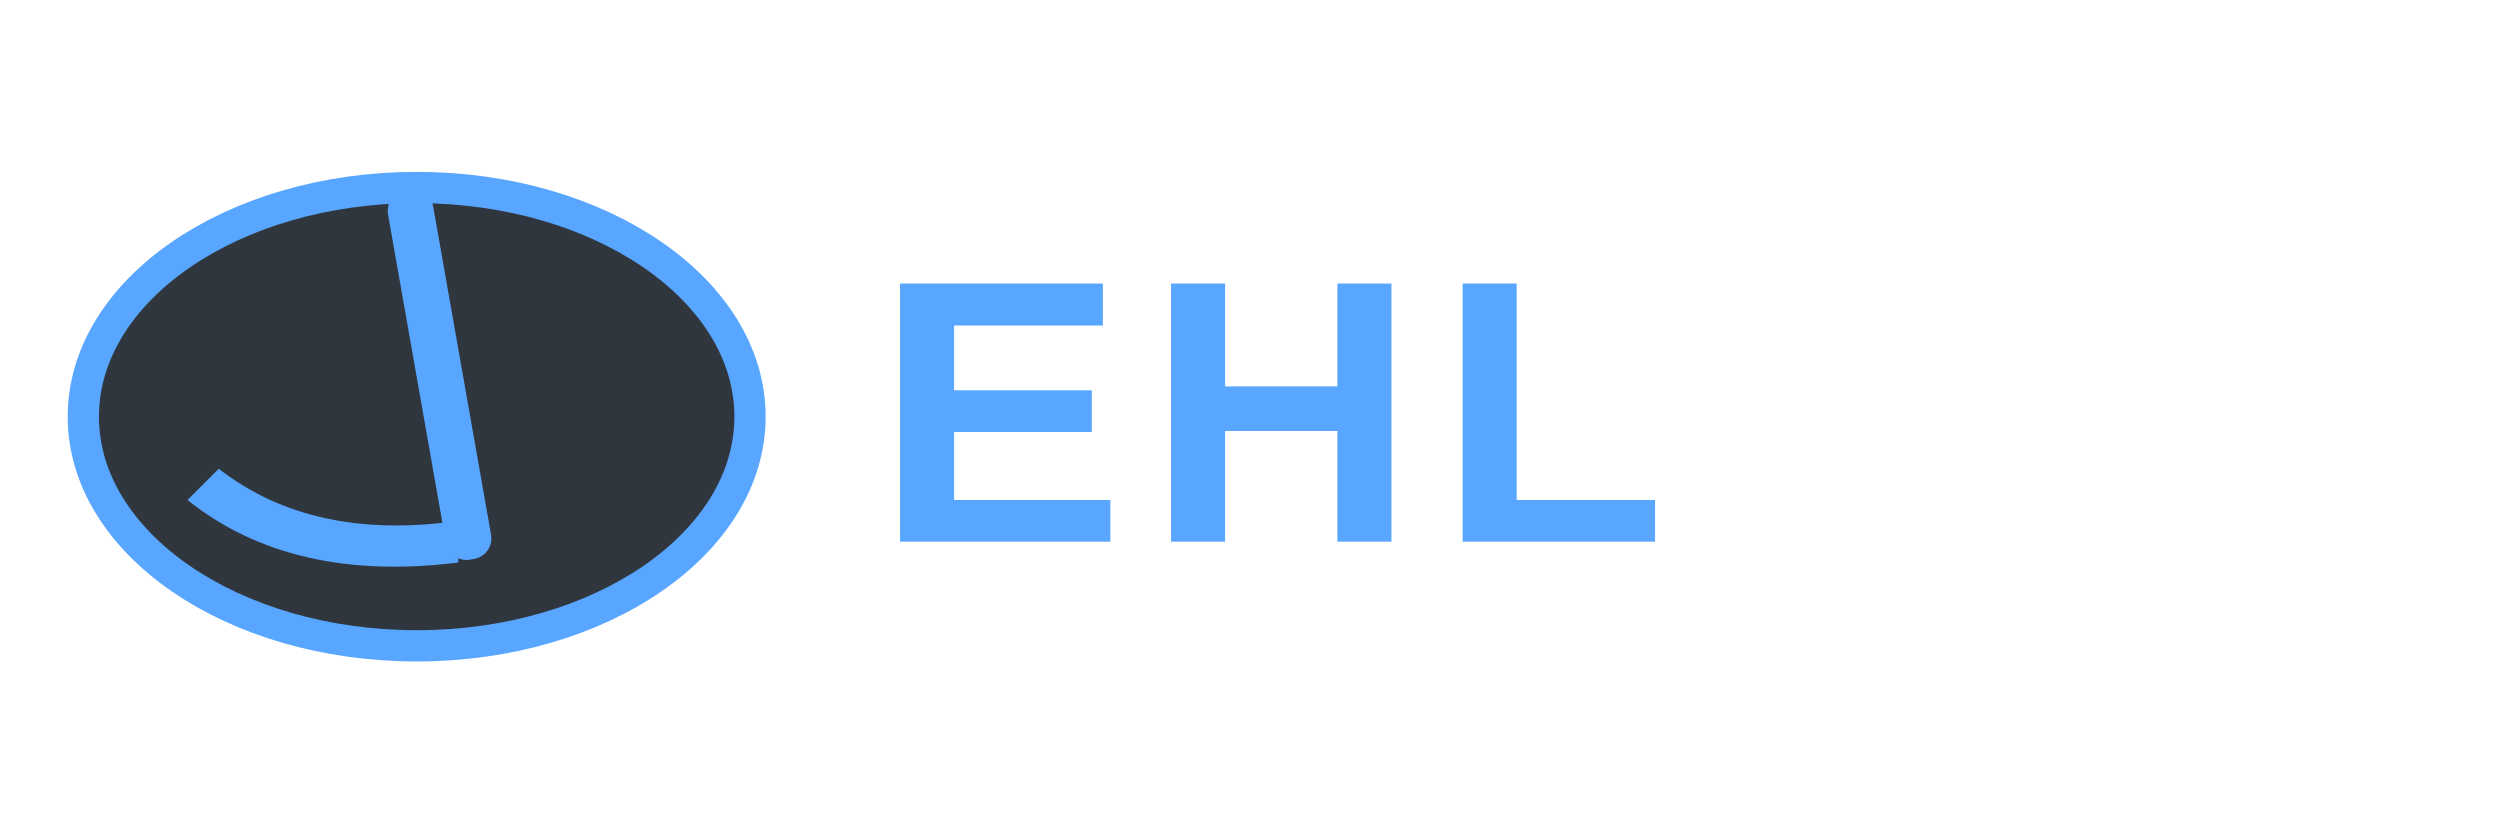
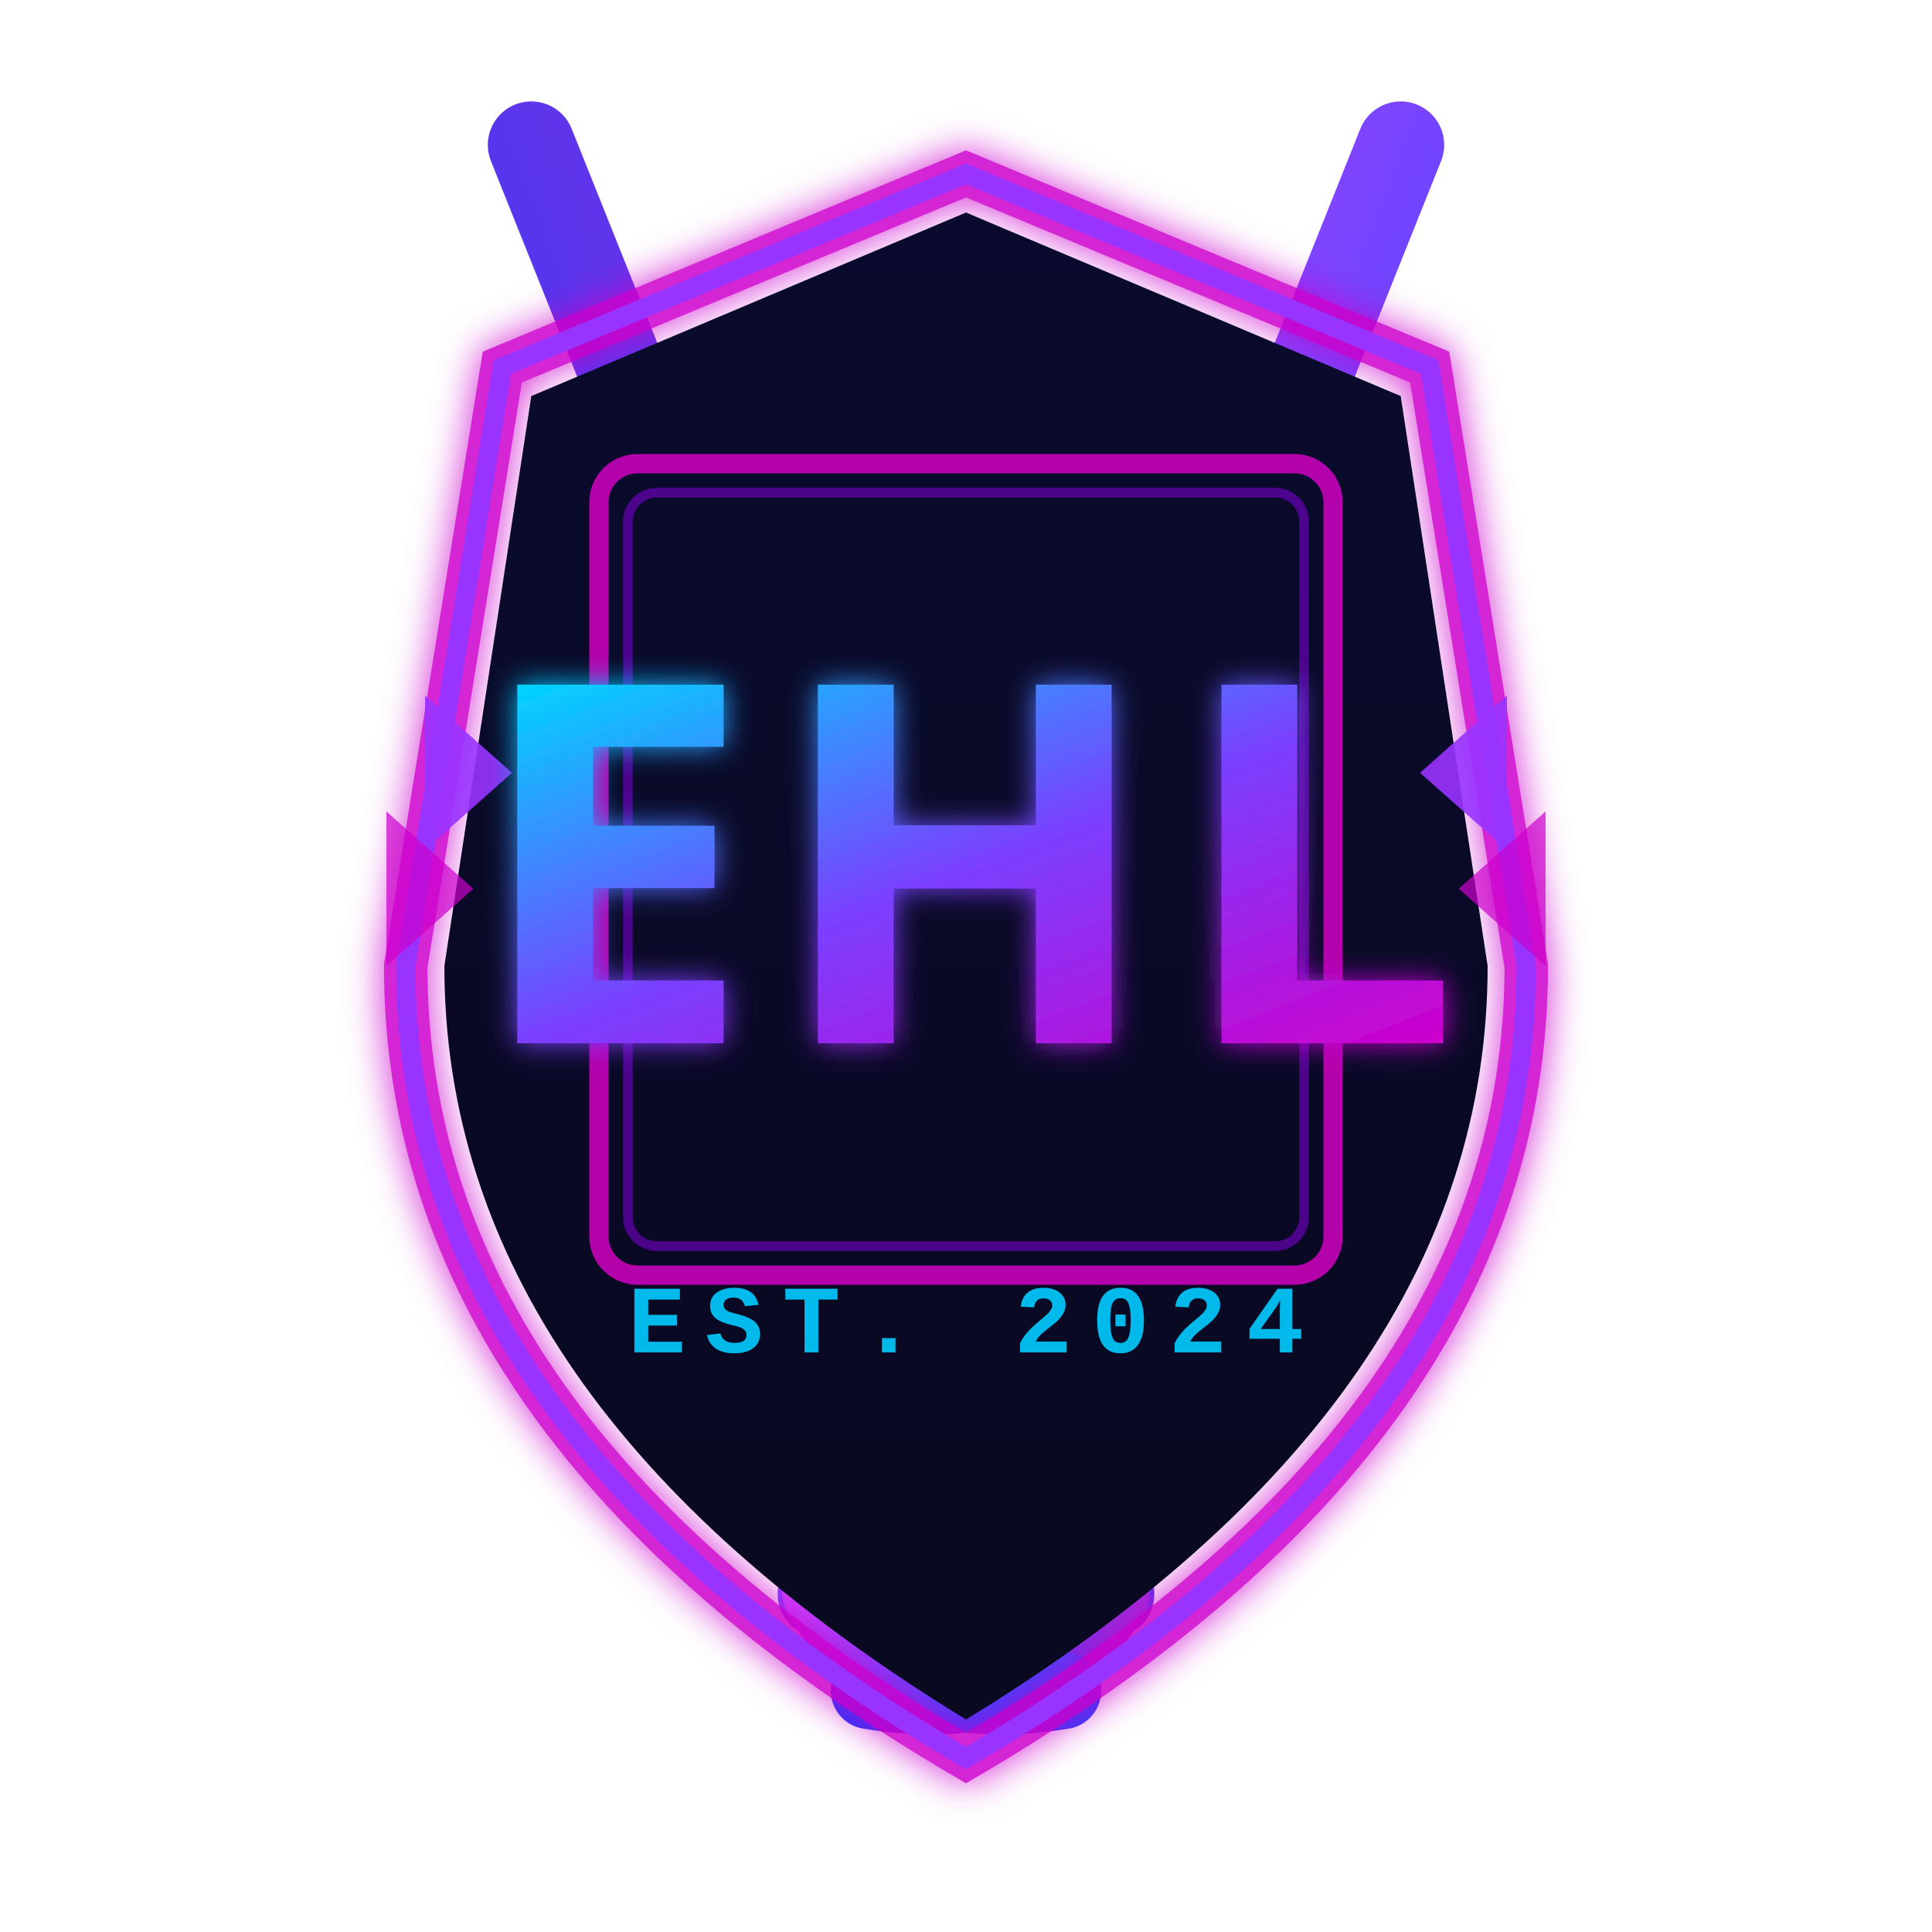
- <svg xmlns="http://www.w3.org/2000/svg" viewBox="0 0 120 40" width="120" height="40">
-   <ellipse cx="20" cy="20" rx="16" ry="11" fill="#30363d" stroke="#58a6ff" stroke-width="1.5" />
-   <path d="M9 24 Q14 28 22 27 L22 25 Q15 26 10.5 22.5 Z" fill="#58a6ff" />
-   <rect x="20" y="9" width="2.2" height="18" rx="1" fill="#58a6ff" transform="rotate(-10 21 18)" />
-   <text x="42" y="26" font-family="'Segoe UI',Arial,sans-serif" font-size="18" font-weight="800" fill="#58a6ff" letter-spacing="1">EHL</text>
+ <svg xmlns="http://www.w3.org/2000/svg" viewBox="0 0 200 200" width="200" height="200">
+   <defs>
+     <linearGradient id="shieldGrad" x1="0" y1="0" x2="0" y2="1">
+       <stop offset="0%" stop-color="#0a0a2e" />
+       <stop offset="100%" stop-color="#090920" />
+     </linearGradient>
+     <linearGradient id="ehlGrad" x1="0" y1="0" x2="1" y2="1">
+       <stop offset="0%" stop-color="#00d4ff" />
+       <stop offset="50%" stop-color="#7b3fff" />
+       <stop offset="100%" stop-color="#cc00cc" />
+     </linearGradient>
+     <linearGradient id="stickGrad1" x1="0" y1="1" x2="1" y2="0">
+       <stop offset="0%" stop-color="#1a3aff" />
+       <stop offset="100%" stop-color="#9b30d9" />
+     </linearGradient>
+     <linearGradient id="stickGrad2" x1="1" y1="1" x2="0" y2="0">
+       <stop offset="0%" stop-color="#2244ff" />
+       <stop offset="100%" stop-color="#cc44ff" />
+     </linearGradient>
+     <filter id="glow" x="-20%" y="-20%" width="140%" height="140%">
+       <feGaussianBlur in="SourceGraphic" stdDeviation="2" result="blur" />
+       <feMerge>
+         <feMergeNode in="blur" />
+         <feMergeNode in="SourceGraphic" />
+       </feMerge>
+     </filter>
+     <filter id="textGlow" x="-10%" y="-10%" width="120%" height="120%">
+       <feGaussianBlur in="SourceGraphic" stdDeviation="1.5" result="blur" />
+       <feMerge>
+         <feMergeNode in="blur" />
+         <feMergeNode in="SourceGraphic" />
+       </feMerge>
+     </filter>
+   </defs>
+   <g stroke="url(#stickGrad1)" stroke-linecap="round" fill="none">
+     <line x1="55" y1="15" x2="115" y2="165" stroke-width="9" />
+     <path d="M115 165 Q108 178 90 175" stroke-width="8" />
+   </g>
+   <g stroke="url(#stickGrad2)" stroke-linecap="round" fill="none">
+     <line x1="145" y1="15" x2="85" y2="165" stroke-width="9" />
+     <path d="M85 165 Q92 178 110 175" stroke-width="8" />
+   </g>
+   <path filter="url(#glow)" d="M100 18 L148 38 L158 100 Q158 148 100 182 Q42 148 42 100 L52 38 Z" fill="none" stroke="#cc00cc" stroke-width="4.5" opacity="0.85" />
+   <path d="M100 18 L148 38 L158 100 Q158 148 100 182 Q42 148 42 100 L52 38 Z" fill="none" stroke="#9933ff" stroke-width="2" />
+   <path d="M100 22 L145 41 L154 100 Q154 145 100 178 Q46 145 46 100 L55 41 Z" fill="url(#shieldGrad)" />
+   <rect x="62" y="48" width="76" height="84" rx="4" fill="none" stroke="#dd00cc" stroke-width="2" opacity="0.8" />
+   <rect x="65" y="51" width="70" height="78" rx="3" fill="none" stroke="#7700cc" stroke-width="1" opacity="0.6" />
+   <polygon points="44,72 53,80 44,88" fill="#9933ff" opacity="0.9" />
+   <polygon points="40,84 49,92 40,100" fill="#cc00cc" opacity="0.7" />
+   <polygon points="156,72 147,80 156,88" fill="#9933ff" opacity="0.9" />
+   <polygon points="160,84 151,92 160,100" fill="#cc00cc" opacity="0.7" />
+   <text filter="url(#textGlow)" x="100" y="108" text-anchor="middle" font-family="'Arial Black','Impact',sans-serif" font-size="52" font-weight="900" fill="url(#ehlGrad)" letter-spacing="2">EHL</text>
+   <text x="100" y="140" text-anchor="middle" font-family="'Courier New',monospace" font-size="10" font-weight="700" fill="#00ccff" letter-spacing="2" opacity="0.9">EST. 2024</text>
</svg>
